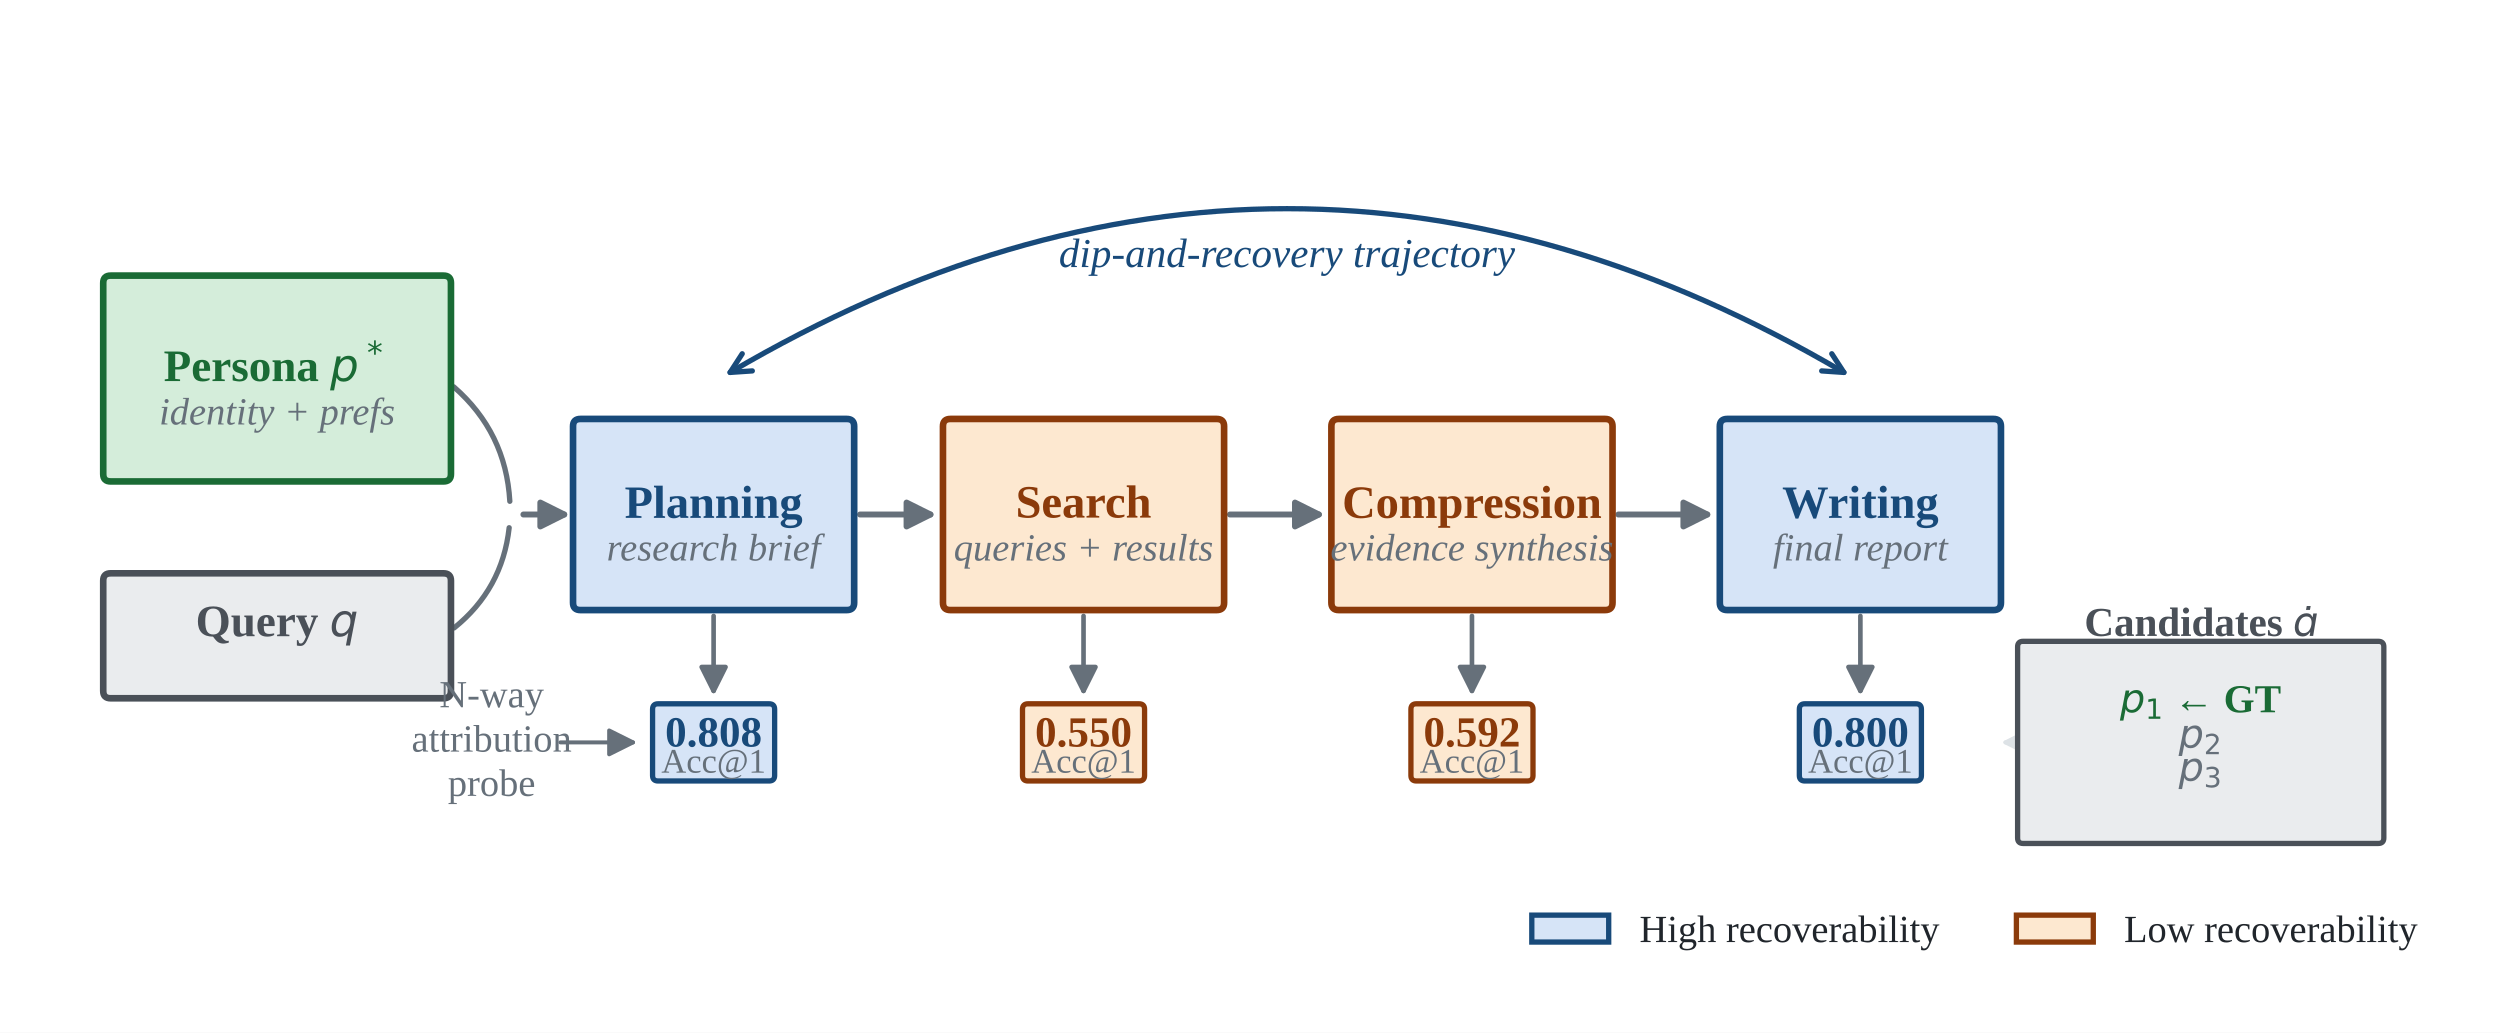
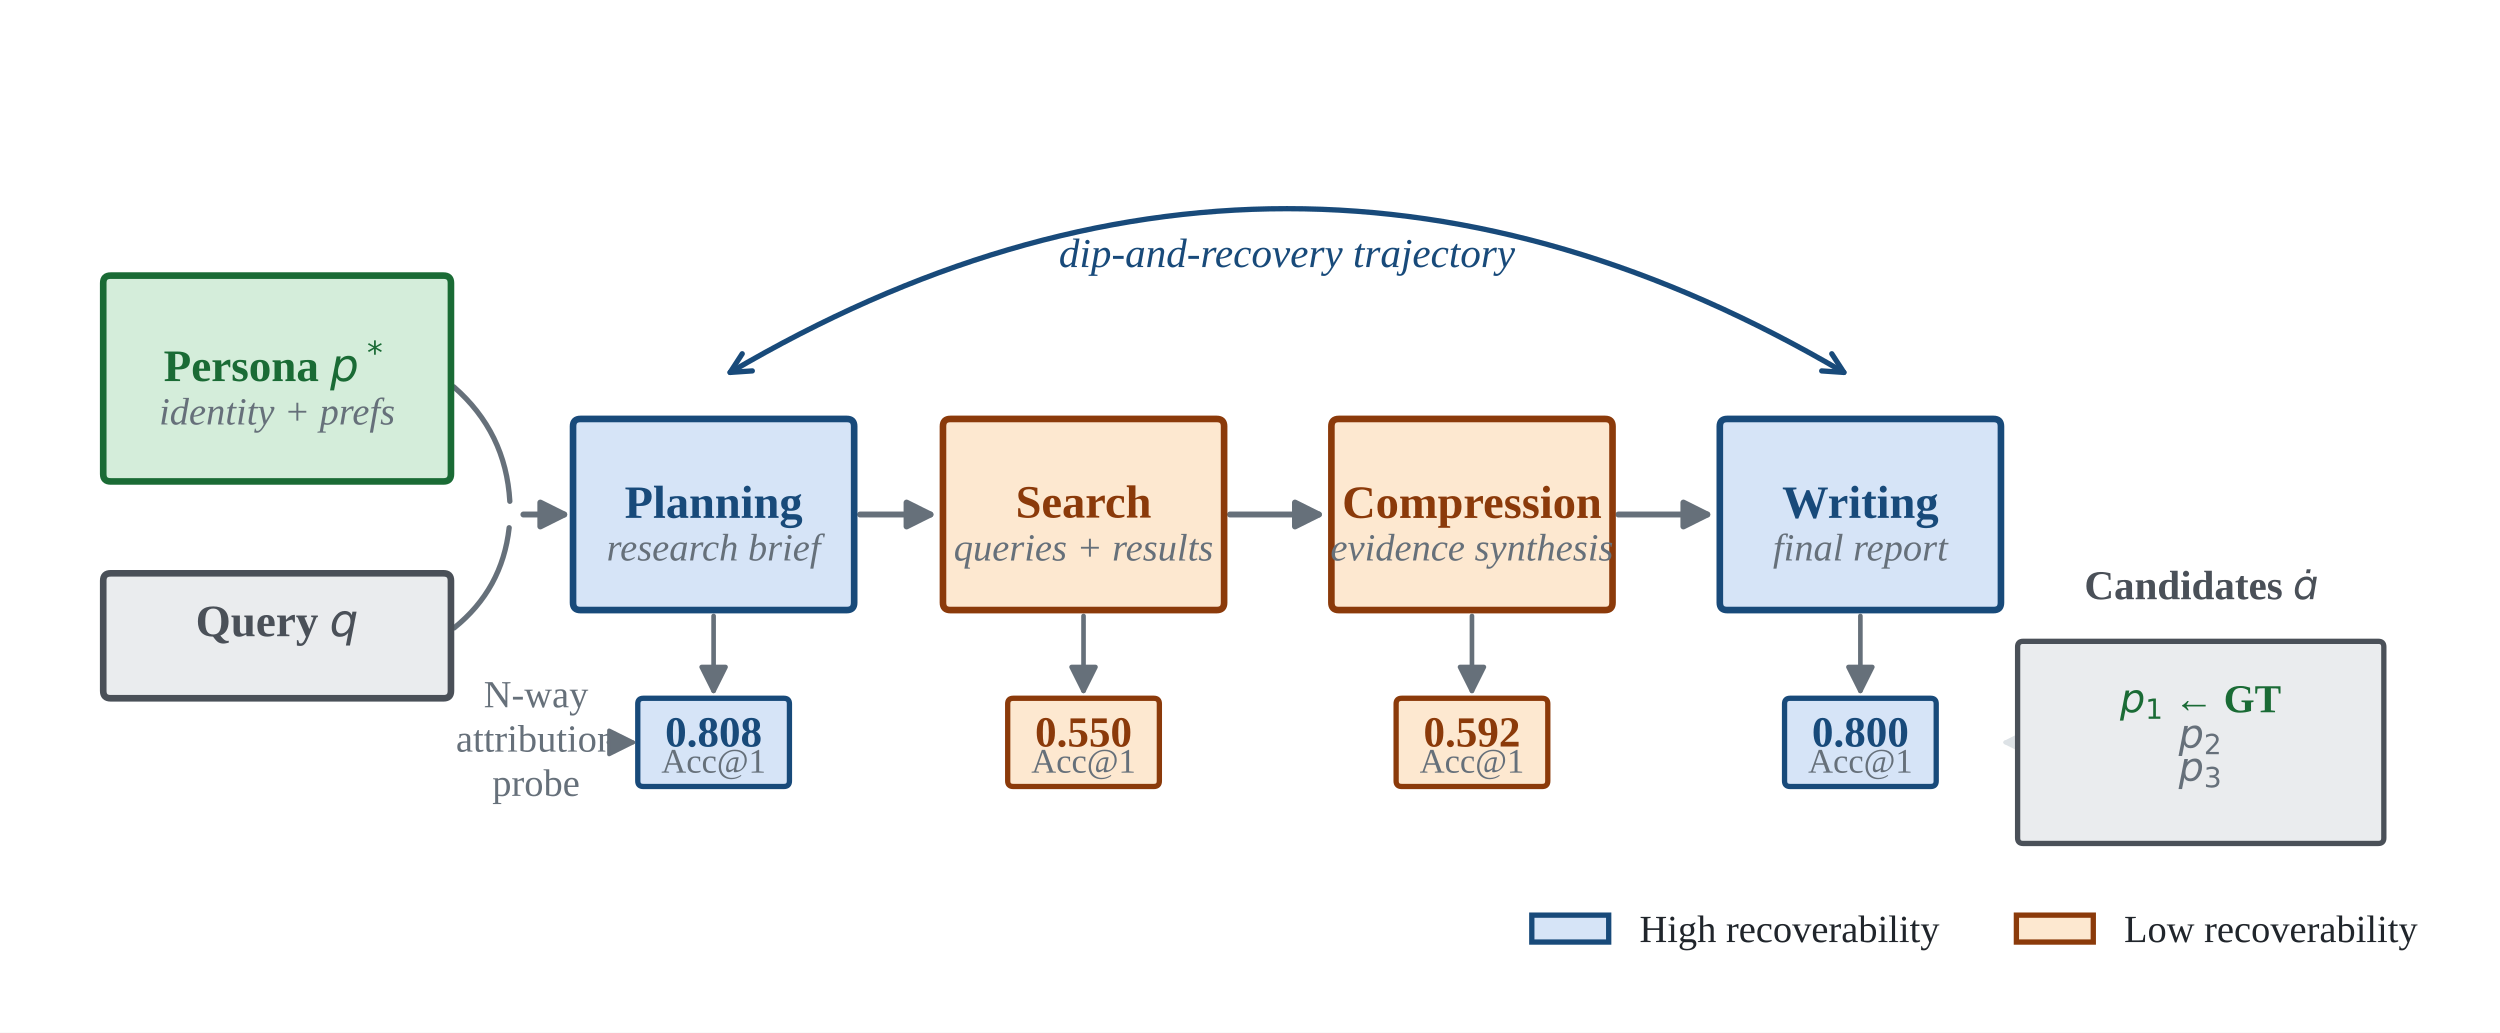
<svg xmlns="http://www.w3.org/2000/svg" width="377.1pt" height="155.772pt" viewBox="0 0 377.1 155.772" version="1.1">
  <defs>
    <style type="text/css">*{stroke-linejoin: round; stroke-linecap: butt}</style>
  </defs>
  <g id="figure_1">
    <g id="patch_1">
      <path d="M 0 155.772  L 377.1 155.772  L 377.1 0  L 0 0  z " style="fill: #ffffff" />
    </g>
    <g id="axes_1">
      <g id="patch_2">
        <path d="M 68.454 58.359  Q 76.306 65.209 76.902 75.612  " style="fill: none; stroke: #66707a; stroke-width: 0.8; stroke-linecap: round" />
      </g>
      <g id="patch_3">
        <path d="M 68.511 94.707  Q 75.773 88.867 76.802 79.605  " style="fill: none; stroke: #66707a; stroke-width: 0.8; stroke-linecap: round" />
      </g>
      <g id="patch_4">
        <path d="M 78.953 77.609  Q 82.532 77.609 85.105 77.609  " style="fill: none; stroke: #66707a; stroke-width: 0.9; stroke-linecap: round" />
        <path d="M 81.505 75.809  L 85.105 77.609  L 81.505 79.409  z " style="fill: #66707a; stroke: #66707a; stroke-width: 0.9; stroke-linecap: round" />
      </g>
      <g id="patch_5">
        <path d="M 129.731 77.609  Q 135.542 77.609 140.347 77.609  " style="fill: none; stroke: #66707a; stroke-width: 0.9; stroke-linecap: round" />
        <path d="M 136.747 75.809  L 140.347 77.609  L 136.747 79.409  z " style="fill: #66707a; stroke: #66707a; stroke-width: 0.9; stroke-linecap: round" />
      </g>
      <g id="patch_6">
        <path d="M 185.529 77.609  Q 192.735 77.609 198.936 77.609  " style="fill: none; stroke: #66707a; stroke-width: 0.9; stroke-linecap: round" />
        <path d="M 195.336 75.809  L 198.936 77.609  L 195.336 79.409  z " style="fill: #66707a; stroke: #66707a; stroke-width: 0.9; stroke-linecap: round" />
      </g>
      <g id="patch_7">
        <path d="M 244.119 77.609  Q 251.325 77.609 257.526 77.609  " style="fill: none; stroke: #66707a; stroke-width: 0.9; stroke-linecap: round" />
        <path d="M 253.926 75.809  L 257.526 77.609  L 253.926 79.409  z " style="fill: #66707a; stroke: #66707a; stroke-width: 0.9; stroke-linecap: round" />
      </g>
      <g id="patch_8">
        <path d="M 107.64 92.912  Q 107.64 98.954 107.64 104.212  " style="fill: none; stroke: #66707a; stroke-width: 0.7; stroke-linecap: round" />
        <path d="M 109.44 100.612  L 107.64 104.212  L 105.84 100.612  z " style="fill: #66707a; stroke: #66707a; stroke-width: 0.7; stroke-linecap: round" />
      </g>
      <g id="patch_9">
        <path d="M 163.44 92.912  Q 163.44 98.954 163.44 104.212  " style="fill: none; stroke: #66707a; stroke-width: 0.7; stroke-linecap: round" />
        <path d="M 165.24 100.612  L 163.44 104.212  L 161.64 100.612  z " style="fill: #66707a; stroke: #66707a; stroke-width: 0.7; stroke-linecap: round" />
      </g>
      <g id="patch_10">
        <path d="M 222.03 92.912  Q 222.03 98.954 222.03 104.212  " style="fill: none; stroke: #66707a; stroke-width: 0.7; stroke-linecap: round" />
        <path d="M 223.83 100.612  L 222.03 104.212  L 220.23 100.612  z " style="fill: #66707a; stroke: #66707a; stroke-width: 0.7; stroke-linecap: round" />
      </g>
      <g id="patch_11">
        <path d="M 280.62 92.912  Q 280.62 98.954 280.62 104.212  " style="fill: none; stroke: #66707a; stroke-width: 0.7; stroke-linecap: round" />
        <path d="M 282.42 100.612  L 280.62 104.212  L 278.82 100.612  z " style="fill: #66707a; stroke: #66707a; stroke-width: 0.7; stroke-linecap: round" />
      </g>
      <g id="patch_12">
-         <path d="M 84.533 111.982  Q 90.344 111.982 95.485 111.982  " style="fill: none; stroke: #66707a; stroke-width: 0.6; stroke-linecap: round" />
-         <path d="M 91.885 110.182  L 95.485 111.982  L 91.885 113.782  z " style="fill: #66707a; stroke: #66707a; stroke-width: 0.6; stroke-linecap: round" />
+         <path d="M 91.783 111.982  Q 93.968 111.982 95.483 111.982  " style="fill: none; stroke: #66707a; stroke-width: 0.6; stroke-linecap: round" />
+         <path d="M 91.883 110.182  L 95.483 111.982  L 91.883 113.782  z " style="fill: #66707a; stroke: #66707a; stroke-width: 0.6; stroke-linecap: round" />
      </g>
      <g id="patch_13">
        <path d="M 303.174 111.982  Q 302.499 111.982 302.495 111.982  " style="fill: none; stroke: #dde2e6; stroke-width: 0.6; stroke-linecap: round" />
        <path d="M 306.095 113.782  L 302.495 111.982  L 306.095 110.182  z " style="fill: #dde2e6; stroke: #dde2e6; stroke-width: 0.6; stroke-linecap: round" />
      </g>
      <g id="patch_14">
-         <path d="M 16.686 72.619  L 66.906 72.619  Q 68.022 72.619 68.022 71.51  L 68.022 42.682  Q 68.022 41.573 66.906 41.573  L 16.686 41.573  Q 15.57 41.573 15.57 42.682  L 15.57 71.51  Q 15.57 72.619 16.686 72.619  z " clip-path="url(#pb3d9683728)" style="fill: #d4edda; stroke: #1a6b35; stroke-linejoin: miter" />
+         <path d="M 16.686 72.619  L 66.906 72.619  Q 68.022 72.619 68.022 71.51  L 68.022 42.682  Q 68.022 41.573 66.906 41.573  L 16.686 41.573  Q 15.57 41.573 15.57 42.682  L 15.57 71.51  Q 15.57 72.619 16.686 72.619  z " clip-path="url(#pc668980529)" style="fill: #d4edda; stroke: #1a6b35; stroke-linejoin: miter" />
      </g>
      <g id="patch_15">
-         <path d="M 16.686 105.329  L 66.906 105.329  Q 68.022 105.329 68.022 104.22  L 68.022 87.588  Q 68.022 86.479 66.906 86.479  L 16.686 86.479  Q 15.57 86.479 15.57 87.588  L 15.57 104.22  Q 15.57 105.329 16.686 105.329  z " clip-path="url(#pb3d9683728)" style="fill: #eaecee; stroke: #4a5058; stroke-linejoin: miter" />
+         <path d="M 16.686 105.329  L 66.906 105.329  Q 68.022 105.329 68.022 104.22  L 68.022 87.588  Q 68.022 86.479 66.906 86.479  L 16.686 86.479  Q 15.57 86.479 15.57 87.588  L 15.57 104.22  Q 15.57 105.329 16.686 105.329  z " clip-path="url(#pc668980529)" style="fill: #eaecee; stroke: #4a5058; stroke-linejoin: miter" />
      </g>
      <g id="patch_16">
-         <path d="M 87.552 92.023  L 127.728 92.023  Q 128.844 92.023 128.844 90.914  L 128.844 64.303  Q 128.844 63.194 127.728 63.194  L 87.552 63.194  Q 86.436 63.194 86.436 64.303  L 86.436 90.914  Q 86.436 92.023 87.552 92.023  z " clip-path="url(#pb3d9683728)" style="fill: #d6e4f7; stroke: #184a7a; stroke-linejoin: miter" />
+         <path d="M 87.552 92.023  L 127.728 92.023  Q 128.844 92.023 128.844 90.914  L 128.844 64.303  Q 128.844 63.194 127.728 63.194  L 87.552 63.194  Q 86.436 63.194 86.436 64.303  L 86.436 90.914  Q 86.436 92.023 87.552 92.023  z " clip-path="url(#pc668980529)" style="fill: #d6e4f7; stroke: #184a7a; stroke-linejoin: miter" />
      </g>
      <g id="patch_17">
-         <path d="M 143.352 92.023  L 183.528 92.023  Q 184.644 92.023 184.644 90.914  L 184.644 64.303  Q 184.644 63.194 183.528 63.194  L 143.352 63.194  Q 142.236 63.194 142.236 64.303  L 142.236 90.914  Q 142.236 92.023 143.352 92.023  z " clip-path="url(#pb3d9683728)" style="fill: #fde8d0; stroke: #8b3a0a; stroke-linejoin: miter" />
+         <path d="M 143.352 92.023  L 183.528 92.023  Q 184.644 92.023 184.644 90.914  L 184.644 64.303  Q 184.644 63.194 183.528 63.194  L 143.352 63.194  Q 142.236 63.194 142.236 64.303  L 142.236 90.914  Q 142.236 92.023 143.352 92.023  z " clip-path="url(#pc668980529)" style="fill: #fde8d0; stroke: #8b3a0a; stroke-linejoin: miter" />
      </g>
      <g id="patch_18">
-         <path d="M 201.942 92.023  L 242.118 92.023  Q 243.234 92.023 243.234 90.914  L 243.234 64.303  Q 243.234 63.194 242.118 63.194  L 201.942 63.194  Q 200.826 63.194 200.826 64.303  L 200.826 90.914  Q 200.826 92.023 201.942 92.023  z " clip-path="url(#pb3d9683728)" style="fill: #fde8d0; stroke: #8b3a0a; stroke-linejoin: miter" />
+         <path d="M 201.942 92.023  L 242.118 92.023  Q 243.234 92.023 243.234 90.914  L 243.234 64.303  Q 243.234 63.194 242.118 63.194  L 201.942 63.194  Q 200.826 63.194 200.826 64.303  L 200.826 90.914  Q 200.826 92.023 201.942 92.023  z " clip-path="url(#pc668980529)" style="fill: #fde8d0; stroke: #8b3a0a; stroke-linejoin: miter" />
      </g>
      <g id="patch_19">
-         <path d="M 260.532 92.023  L 300.708 92.023  Q 301.824 92.023 301.824 90.914  L 301.824 64.303  Q 301.824 63.194 300.708 63.194  L 260.532 63.194  Q 259.416 63.194 259.416 64.303  L 259.416 90.914  Q 259.416 92.023 260.532 92.023  z " clip-path="url(#pb3d9683728)" style="fill: #d6e4f7; stroke: #184a7a; stroke-linejoin: miter" />
+         <path d="M 260.532 92.023  L 300.708 92.023  Q 301.824 92.023 301.824 90.914  L 301.824 64.303  Q 301.824 63.194 300.708 63.194  L 260.532 63.194  Q 259.416 63.194 259.416 64.303  L 259.416 90.914  Q 259.416 92.023 260.532 92.023  z " clip-path="url(#pc668980529)" style="fill: #d6e4f7; stroke: #184a7a; stroke-linejoin: miter" />
      </g>
      <g id="patch_20">
-         <path d="M 99.27 117.803  L 116.01 117.803  Q 116.847 117.803 116.847 116.971  L 116.847 106.992  Q 116.847 106.16 116.01 106.16  L 99.27 106.16  Q 98.433 106.16 98.433 106.992  L 98.433 116.971  Q 98.433 117.803 99.27 117.803  z " clip-path="url(#pb3d9683728)" style="fill: #d6e4f7; stroke: #184a7a; stroke-width: 0.8; stroke-linejoin: miter" />
+         <path d="M 97.038 118.634  L 118.242 118.634  Q 119.079 118.634 119.079 117.803  L 119.079 106.16  Q 119.079 105.329 118.242 105.329  L 97.038 105.329  Q 96.201 105.329 96.201 106.16  L 96.201 117.803  Q 96.201 118.634 97.038 118.634  z " clip-path="url(#pc668980529)" style="fill: #d6e4f7; stroke: #184a7a; stroke-width: 0.8; stroke-linejoin: miter" />
      </g>
      <g id="patch_21">
-         <path d="M 155.07 117.803  L 171.81 117.803  Q 172.647 117.803 172.647 116.971  L 172.647 106.992  Q 172.647 106.16 171.81 106.16  L 155.07 106.16  Q 154.233 106.16 154.233 106.992  L 154.233 116.971  Q 154.233 117.803 155.07 117.803  z " clip-path="url(#pb3d9683728)" style="fill: #fde8d0; stroke: #8b3a0a; stroke-width: 0.8; stroke-linejoin: miter" />
+         <path d="M 152.838 118.634  L 174.042 118.634  Q 174.879 118.634 174.879 117.803  L 174.879 106.16  Q 174.879 105.329 174.042 105.329  L 152.838 105.329  Q 152.001 105.329 152.001 106.16  L 152.001 117.803  Q 152.001 118.634 152.838 118.634  z " clip-path="url(#pc668980529)" style="fill: #fde8d0; stroke: #8b3a0a; stroke-width: 0.8; stroke-linejoin: miter" />
      </g>
      <g id="patch_22">
-         <path d="M 213.66 117.803  L 230.4 117.803  Q 231.237 117.803 231.237 116.971  L 231.237 106.992  Q 231.237 106.16 230.4 106.16  L 213.66 106.16  Q 212.823 106.16 212.823 106.992  L 212.823 116.971  Q 212.823 117.803 213.66 117.803  z " clip-path="url(#pb3d9683728)" style="fill: #fde8d0; stroke: #8b3a0a; stroke-width: 0.8; stroke-linejoin: miter" />
+         <path d="M 211.428 118.634  L 232.632 118.634  Q 233.469 118.634 233.469 117.803  L 233.469 106.16  Q 233.469 105.329 232.632 105.329  L 211.428 105.329  Q 210.591 105.329 210.591 106.16  L 210.591 117.803  Q 210.591 118.634 211.428 118.634  z " clip-path="url(#pc668980529)" style="fill: #fde8d0; stroke: #8b3a0a; stroke-width: 0.8; stroke-linejoin: miter" />
      </g>
      <g id="patch_23">
-         <path d="M 272.25 117.803  L 288.99 117.803  Q 289.827 117.803 289.827 116.971  L 289.827 106.992  Q 289.827 106.16 288.99 106.16  L 272.25 106.16  Q 271.413 106.16 271.413 106.992  L 271.413 116.971  Q 271.413 117.803 272.25 117.803  z " clip-path="url(#pb3d9683728)" style="fill: #d6e4f7; stroke: #184a7a; stroke-width: 0.8; stroke-linejoin: miter" />
+         <path d="M 270.018 118.634  L 291.222 118.634  Q 292.059 118.634 292.059 117.803  L 292.059 106.16  Q 292.059 105.329 291.222 105.329  L 270.018 105.329  Q 269.181 105.329 269.181 106.16  L 269.181 117.803  Q 269.181 118.634 270.018 118.634  z " clip-path="url(#pc668980529)" style="fill: #d6e4f7; stroke: #184a7a; stroke-width: 0.8; stroke-linejoin: miter" />
      </g>
      <g id="text_1">
-         <text style="font-size: 5.8px; font-family: 'Times New Roman', 'Times', 'DejaVu Serif', serif; fill: #66707a" transform="translate(66.26838 106.6865)">N-way</text>
-         <text style="font-size: 5.8px; font-family: 'Times New Roman', 'Times', 'DejaVu Serif', serif; fill: #66707a" transform="translate(62.07878 113.375)">attribution</text>
-         <text style="font-size: 5.8px; font-family: 'Times New Roman', 'Times', 'DejaVu Serif', serif; fill: #66707a" transform="translate(67.55706 120.0526)">probe</text>
+         <text style="font-size: 5.8px; font-family: 'Times New Roman', 'Times', 'DejaVu Serif', serif; fill: #66707a" transform="translate(72.96438 106.6865)">N-way</text>
+         <text style="font-size: 5.8px; font-family: 'Times New Roman', 'Times', 'DejaVu Serif', serif; fill: #66707a" transform="translate(68.77478 113.375)">attribution</text>
+         <text style="font-size: 5.8px; font-family: 'Times New Roman', 'Times', 'DejaVu Serif', serif; fill: #66707a" transform="translate(74.25306 120.0526)">probe</text>
      </g>
      <g id="patch_24">
-         <path d="M 305.172 127.228  L 358.74 127.228  Q 359.577 127.228 359.577 126.396  L 359.577 97.567  Q 359.577 96.736 358.74 96.736  L 305.172 96.736  Q 304.335 96.736 304.335 97.567  L 304.335 126.396  Q 304.335 127.228 305.172 127.228  z " clip-path="url(#pb3d9683728)" style="fill: #eaecee; stroke: #4a5058; stroke-width: 0.8; stroke-linejoin: miter" />
+         <path d="M 305.172 127.228  L 358.74 127.228  Q 359.577 127.228 359.577 126.396  L 359.577 97.567  Q 359.577 96.736 358.74 96.736  L 305.172 96.736  Q 304.335 96.736 304.335 97.567  L 304.335 126.396  Q 304.335 127.228 305.172 127.228  z " clip-path="url(#pc668980529)" style="fill: #eaecee; stroke: #4a5058; stroke-width: 0.8; stroke-linejoin: miter" />
      </g>
      <g id="text_2">
        <g style="fill: #1a6b35" transform="translate(24.694 58.34064)">
          <text>
            <tspan x="0" y="-0.864" style="font-weight: 700; font-size: 6.8px; font-family: 'Times New Roman'; fill: #1a6b35">P</tspan>
            <tspan x="4.152" y="-0.864" style="font-weight: 700; font-size: 6.8px; font-family: 'Times New Roman'; fill: #1a6b35">e</tspan>
            <tspan x="7.169" y="-0.864" style="font-weight: 700; font-size: 6.8px; font-family: 'Times New Roman'; fill: #1a6b35">r</tspan>
            <tspan x="10.185" y="-0.864" style="font-weight: 700; font-size: 6.8px; font-family: 'Times New Roman'; fill: #1a6b35">s</tspan>
            <tspan x="12.83" y="-0.864" style="font-weight: 700; font-size: 6.8px; font-family: 'Times New Roman'; fill: #1a6b35">o</tspan>
            <tspan x="16.229" y="-0.864" style="font-weight: 700; font-size: 6.8px; font-family: 'Times New Roman'; fill: #1a6b35">n</tspan>
            <tspan x="20.009" y="-0.864" style="font-weight: 700; font-size: 6.8px; font-family: 'Times New Roman'; fill: #1a6b35">a</tspan>
            <tspan x="23.407" y="-0.864" style="font-weight: 700; font-size: 6.8px; font-family: 'Times New Roman'; fill: #1a6b35"> </tspan>
            <tspan x="25.107" y="-0.864" style="font-style: oblique; font-size: 6.8px; font-family: 'DejaVu Sans'; fill: #1a6b35">p</tspan>
            <tspan x="30.665" y="-3.467" style="font-size: 4.76px; font-family: 'DejaVu Sans'; fill: #1a6b35">*</tspan>
          </text>
        </g>
      </g>
      <g id="text_3">
        <text style="font-style: italic; font-size: 5.8px; font-family: 'Times New Roman', 'Times', 'DejaVu Serif', serif; text-anchor: middle; fill: #66707a" x="41.796" y="64.028" transform="rotate(-0 41.796 64.02792)">identity + prefs</text>
      </g>
      <g id="text_4">
        <g style="fill: #4a5058" transform="translate(29.522 96.3592)">
          <text>
            <tspan x="0" y="-0.391" style="font-weight: 700; font-size: 6.8px; font-family: 'Times New Roman'; fill: #4a5058">Q</tspan>
            <tspan x="5.287" y="-0.391" style="font-weight: 700; font-size: 6.8px; font-family: 'Times New Roman'; fill: #4a5058">u</tspan>
            <tspan x="9.067" y="-0.391" style="font-weight: 700; font-size: 6.8px; font-family: 'Times New Roman'; fill: #4a5058">e</tspan>
            <tspan x="12.084" y="-0.391" style="font-weight: 700; font-size: 6.8px; font-family: 'Times New Roman'; fill: #4a5058">r</tspan>
            <tspan x="15.1" y="-0.391" style="font-weight: 700; font-size: 6.8px; font-family: 'Times New Roman'; fill: #4a5058">y</tspan>
            <tspan x="18.499" y="-0.391" style="font-weight: 700; font-size: 6.8px; font-family: 'Times New Roman'; fill: #4a5058"> </tspan>
            <tspan x="20.198" y="-0.391" style="font-style: oblique; font-size: 6.8px; font-family: 'DejaVu Sans'; fill: #4a5058">q</tspan>
          </text>
        </g>
      </g>
      <g id="text_5">
        <text style="font-weight: 700; font-size: 7px; font-family: 'Times New Roman', 'Times', 'DejaVu Serif', serif; text-anchor: middle; fill: #184a7a" x="107.64" y="78.117" transform="rotate(-0 107.64 78.11711)">Planning</text>
      </g>
      <g id="text_6">
        <text style="font-style: italic; font-size: 5.8px; font-family: 'Times New Roman', 'Times', 'DejaVu Serif', serif; text-anchor: middle; fill: #66707a" x="107.64" y="84.541" transform="rotate(-0 107.64 84.54072)">research brief</text>
      </g>
      <g id="text_7">
        <text style="font-weight: 700; font-size: 7px; font-family: 'Times New Roman', 'Times', 'DejaVu Serif', serif; text-anchor: middle; fill: #8b3a0a" x="163.44" y="78.069" transform="rotate(-0 163.44 78.06898)">Search</text>
      </g>
      <g id="text_8">
        <text style="font-style: italic; font-size: 5.8px; font-family: 'Times New Roman', 'Times', 'DejaVu Serif', serif; text-anchor: middle; fill: #66707a" x="163.44" y="84.546" transform="rotate(-0 163.44 84.54616)">queries + results</text>
      </g>
      <g id="text_9">
        <text style="font-weight: 700; font-size: 7px; font-family: 'Times New Roman', 'Times', 'DejaVu Serif', serif; text-anchor: middle; fill: #8b3a0a" x="222.03" y="78.124" transform="rotate(-0 222.03 78.12367)">Compression</text>
      </g>
      <g id="text_10">
        <text style="font-style: italic; font-size: 5.8px; font-family: 'Times New Roman', 'Times', 'DejaVu Serif', serif; text-anchor: middle; fill: #66707a" x="222.03" y="84.541" transform="rotate(-0 222.03 84.54072)">evidence synthesis</text>
      </g>
      <g id="text_11">
        <text style="font-weight: 700; font-size: 7px; font-family: 'Times New Roman', 'Times', 'DejaVu Serif', serif; text-anchor: middle; fill: #184a7a" x="280.62" y="78.117" transform="rotate(-0 280.62 78.11711)">Writing</text>
      </g>
      <g id="text_12">
        <text style="font-style: italic; font-size: 5.8px; font-family: 'Times New Roman', 'Times', 'DejaVu Serif', serif; text-anchor: middle; fill: #66707a" x="280.62" y="84.541" transform="rotate(-0 280.62 84.54072)">final report</text>
      </g>
      <g id="text_13">
        <text style="font-weight: 700; font-size: 6.5px; font-family: 'Times New Roman', 'Times', 'DejaVu Serif', serif; text-anchor: middle; fill: #184a7a" x="107.64" y="112.607" transform="rotate(-0 107.64 112.6069)">0.808</text>
      </g>
      <g id="text_14">
        <text style="font-size: 5.2px; font-family: 'Times New Roman', 'Times', 'DejaVu Serif', serif; text-anchor: middle; fill: #66707a" x="107.64" y="116.552" transform="rotate(-0 107.64 116.5523)">Acc@1</text>
      </g>
      <g id="text_15">
        <text style="font-weight: 700; font-size: 6.5px; font-family: 'Times New Roman', 'Times', 'DejaVu Serif', serif; text-anchor: middle; fill: #8b3a0a" x="163.44" y="112.607" transform="rotate(-0 163.44 112.6069)">0.550</text>
      </g>
      <g id="text_16">
        <text style="font-size: 5.2px; font-family: 'Times New Roman', 'Times', 'DejaVu Serif', serif; text-anchor: middle; fill: #66707a" x="163.44" y="116.552" transform="rotate(-0 163.44 116.5523)">Acc@1</text>
      </g>
      <g id="text_17">
        <text style="font-weight: 700; font-size: 6.5px; font-family: 'Times New Roman', 'Times', 'DejaVu Serif', serif; text-anchor: middle; fill: #8b3a0a" x="222.03" y="112.607" transform="rotate(-0 222.03 112.6069)">0.592</text>
      </g>
      <g id="text_18">
        <text style="font-size: 5.2px; font-family: 'Times New Roman', 'Times', 'DejaVu Serif', serif; text-anchor: middle; fill: #66707a" x="222.03" y="116.552" transform="rotate(-0 222.03 116.5523)">Acc@1</text>
      </g>
      <g id="text_19">
        <text style="font-weight: 700; font-size: 6.5px; font-family: 'Times New Roman', 'Times', 'DejaVu Serif', serif; text-anchor: middle; fill: #184a7a" x="280.62" y="112.607" transform="rotate(-0 280.62 112.6069)">0.800</text>
      </g>
      <g id="text_20">
        <text style="font-size: 5.2px; font-family: 'Times New Roman', 'Times', 'DejaVu Serif', serif; text-anchor: middle; fill: #66707a" x="280.62" y="116.552" transform="rotate(-0 280.62 116.5523)">Acc@1</text>
      </g>
      <g id="text_21">
        <g style="fill: #1a6b35" transform="translate(319.776 108.3786)">
          <text>
            <tspan x="0" y="-0.938" style="font-style: oblique; font-size: 6px; font-family: 'DejaVu Sans'; fill: #1a6b35">p</tspan>
            <tspan x="3.809" y="0.047" style="font-size: 4.2px; font-family: 'DejaVu Sans'; fill: #1a6b35">1</tspan>
            <tspan x="6.645" y="-0.938" style="font-weight: 700; font-size: 6px; font-family: 'Times New Roman'; fill: #1a6b35"> </tspan>
            <tspan x="8.145" y="-0.938" style="font-weight: 700; font-size: 6px; font-family: 'Times New Roman'; fill: #1a6b35">←</tspan>
            <tspan x="14.145" y="-0.938" style="font-weight: 700; font-size: 6px; font-family: 'Times New Roman'; fill: #1a6b35"> </tspan>
            <tspan x="15.645" y="-0.938" style="font-weight: 700; font-size: 6px; font-family: 'Times New Roman'; fill: #1a6b35">G</tspan>
            <tspan x="20.312" y="-0.938" style="font-weight: 700; font-size: 6px; font-family: 'Times New Roman'; fill: #1a6b35">T</tspan>
          </text>
        </g>
      </g>
      <g id="text_22">
        <g style="fill: #66707a" transform="translate(328.626 113.423)">
          <text>
            <tspan x="0" y="-0.641" style="font-style: oblique; font-size: 6px; font-family: 'DejaVu Sans'; fill: #66707a">p</tspan>
            <tspan x="3.809" y="0.344" style="font-size: 4.2px; font-family: 'DejaVu Sans'; fill: #66707a">2</tspan>
          </text>
        </g>
      </g>
      <g id="text_23">
        <g style="fill: #66707a" transform="translate(328.626 118.4126)">
          <text>
            <tspan x="0" y="-0.641" style="font-style: oblique; font-size: 6px; font-family: 'DejaVu Sans'; fill: #66707a">p</tspan>
            <tspan x="3.809" y="0.344" style="font-size: 4.2px; font-family: 'DejaVu Sans'; fill: #66707a">3</tspan>
          </text>
        </g>
      </g>
      <g id="text_24">
-         <g style="fill: #4a5058" transform="translate(314.41 96.73927)">
+         <g style="fill: #4a5058" transform="translate(314.41 91.19527)">
          <text>
            <tspan x="0" y="-0.812" style="font-weight: 700; font-size: 6.2px; font-family: 'Times New Roman'; fill: #4a5058">C</tspan>
            <tspan x="4.468" y="-0.812" style="font-weight: 700; font-size: 6.2px; font-family: 'Times New Roman'; fill: #4a5058">a</tspan>
            <tspan x="7.562" y="-0.812" style="font-weight: 700; font-size: 6.2px; font-family: 'Times New Roman'; fill: #4a5058">n</tspan>
            <tspan x="11.003" y="-0.812" style="font-weight: 700; font-size: 6.2px; font-family: 'Times New Roman'; fill: #4a5058">d</tspan>
            <tspan x="14.445" y="-0.812" style="font-weight: 700; font-size: 6.2px; font-family: 'Times New Roman'; fill: #4a5058">i</tspan>
            <tspan x="16.164" y="-0.812" style="font-weight: 700; font-size: 6.2px; font-family: 'Times New Roman'; fill: #4a5058">d</tspan>
            <tspan x="19.605" y="-0.812" style="font-weight: 700; font-size: 6.2px; font-family: 'Times New Roman'; fill: #4a5058">a</tspan>
            <tspan x="22.699" y="-0.812" style="font-weight: 700; font-size: 6.2px; font-family: 'Times New Roman'; fill: #4a5058">t</tspan>
            <tspan x="24.759" y="-0.812" style="font-weight: 700; font-size: 6.2px; font-family: 'Times New Roman'; fill: #4a5058">e</tspan>
            <tspan x="27.505" y="-0.812" style="font-weight: 700; font-size: 6.2px; font-family: 'Times New Roman'; fill: #4a5058">s</tspan>
            <tspan x="29.913" y="-0.812" style="font-weight: 700; font-size: 6.2px; font-family: 'Times New Roman'; fill: #4a5058"> </tspan>
            <tspan x="31.46" y="-0.812" style="font-style: italic; font-size: 6.2px; font-family: 'STIXNonUnicode'; fill: #4a5058"></tspan>
          </text>
        </g>
      </g>
      <g id="patch_25">
        <path d="M 110.129 56.176  Q 194.131 6.777 278.132 56.177  " style="fill: none; stroke: #184a7a; stroke-width: 0.8; stroke-linecap: round" />
        <path d="M 113.476 55.948  L 110.129 56.176  L 111.955 53.363  " style="fill: none; stroke: #184a7a; stroke-width: 0.8; stroke-linecap: round" />
        <path d="M 276.307 53.363  L 278.132 56.177  L 274.786 55.949  " style="fill: none; stroke: #184a7a; stroke-width: 0.8; stroke-linecap: round" />
      </g>
      <g id="text_25">
        <text style="font-style: italic; font-size: 6.2px; font-family: 'Times New Roman', 'Times', 'DejaVu Serif', serif; text-anchor: middle; fill: #184a7a" x="194.13" y="40.284" transform="rotate(-0 194.13 40.28444)">dip-and-recovery trajectory</text>
      </g>
      <g id="legend_1">
        <g id="patch_26">
          <path d="M 231.056 142.1  L 242.656 142.1  L 242.656 138.04  L 231.056 138.04  z " style="fill: #d6e4f7; stroke: #184a7a; stroke-width: 0.8; stroke-linejoin: miter" />
        </g>
        <g id="text_26">
          <text style="font-size: 5.8px; font-family: 'Times New Roman', 'Times', 'DejaVu Serif', serif; text-anchor: start; fill: #20252b" x="247.296" y="142.1" transform="rotate(-0 247.2962 142.1005)">High recoverability</text>
        </g>
        <g id="patch_27">
          <path d="M 304.152 142.1  L 315.752 142.1  L 315.752 138.04  L 304.152 138.04  z " style="fill: #fde8d0; stroke: #8b3a0a; stroke-width: 0.8; stroke-linejoin: miter" />
        </g>
        <g id="text_27">
          <text style="font-size: 5.8px; font-family: 'Times New Roman', 'Times', 'DejaVu Serif', serif; text-anchor: start; fill: #20252b" x="320.392" y="142.1" transform="rotate(-0 320.3925 142.1005)">Low recoverability</text>
        </g>
      </g>
    </g>
  </g>
  <defs>
-     <clipPath id="pb3d9683728">
+     <clipPath id="pc668980529">
      <rect x="7.2" y="7.2" width="362.7" height="141.372" />
    </clipPath>
  </defs>
</svg>
